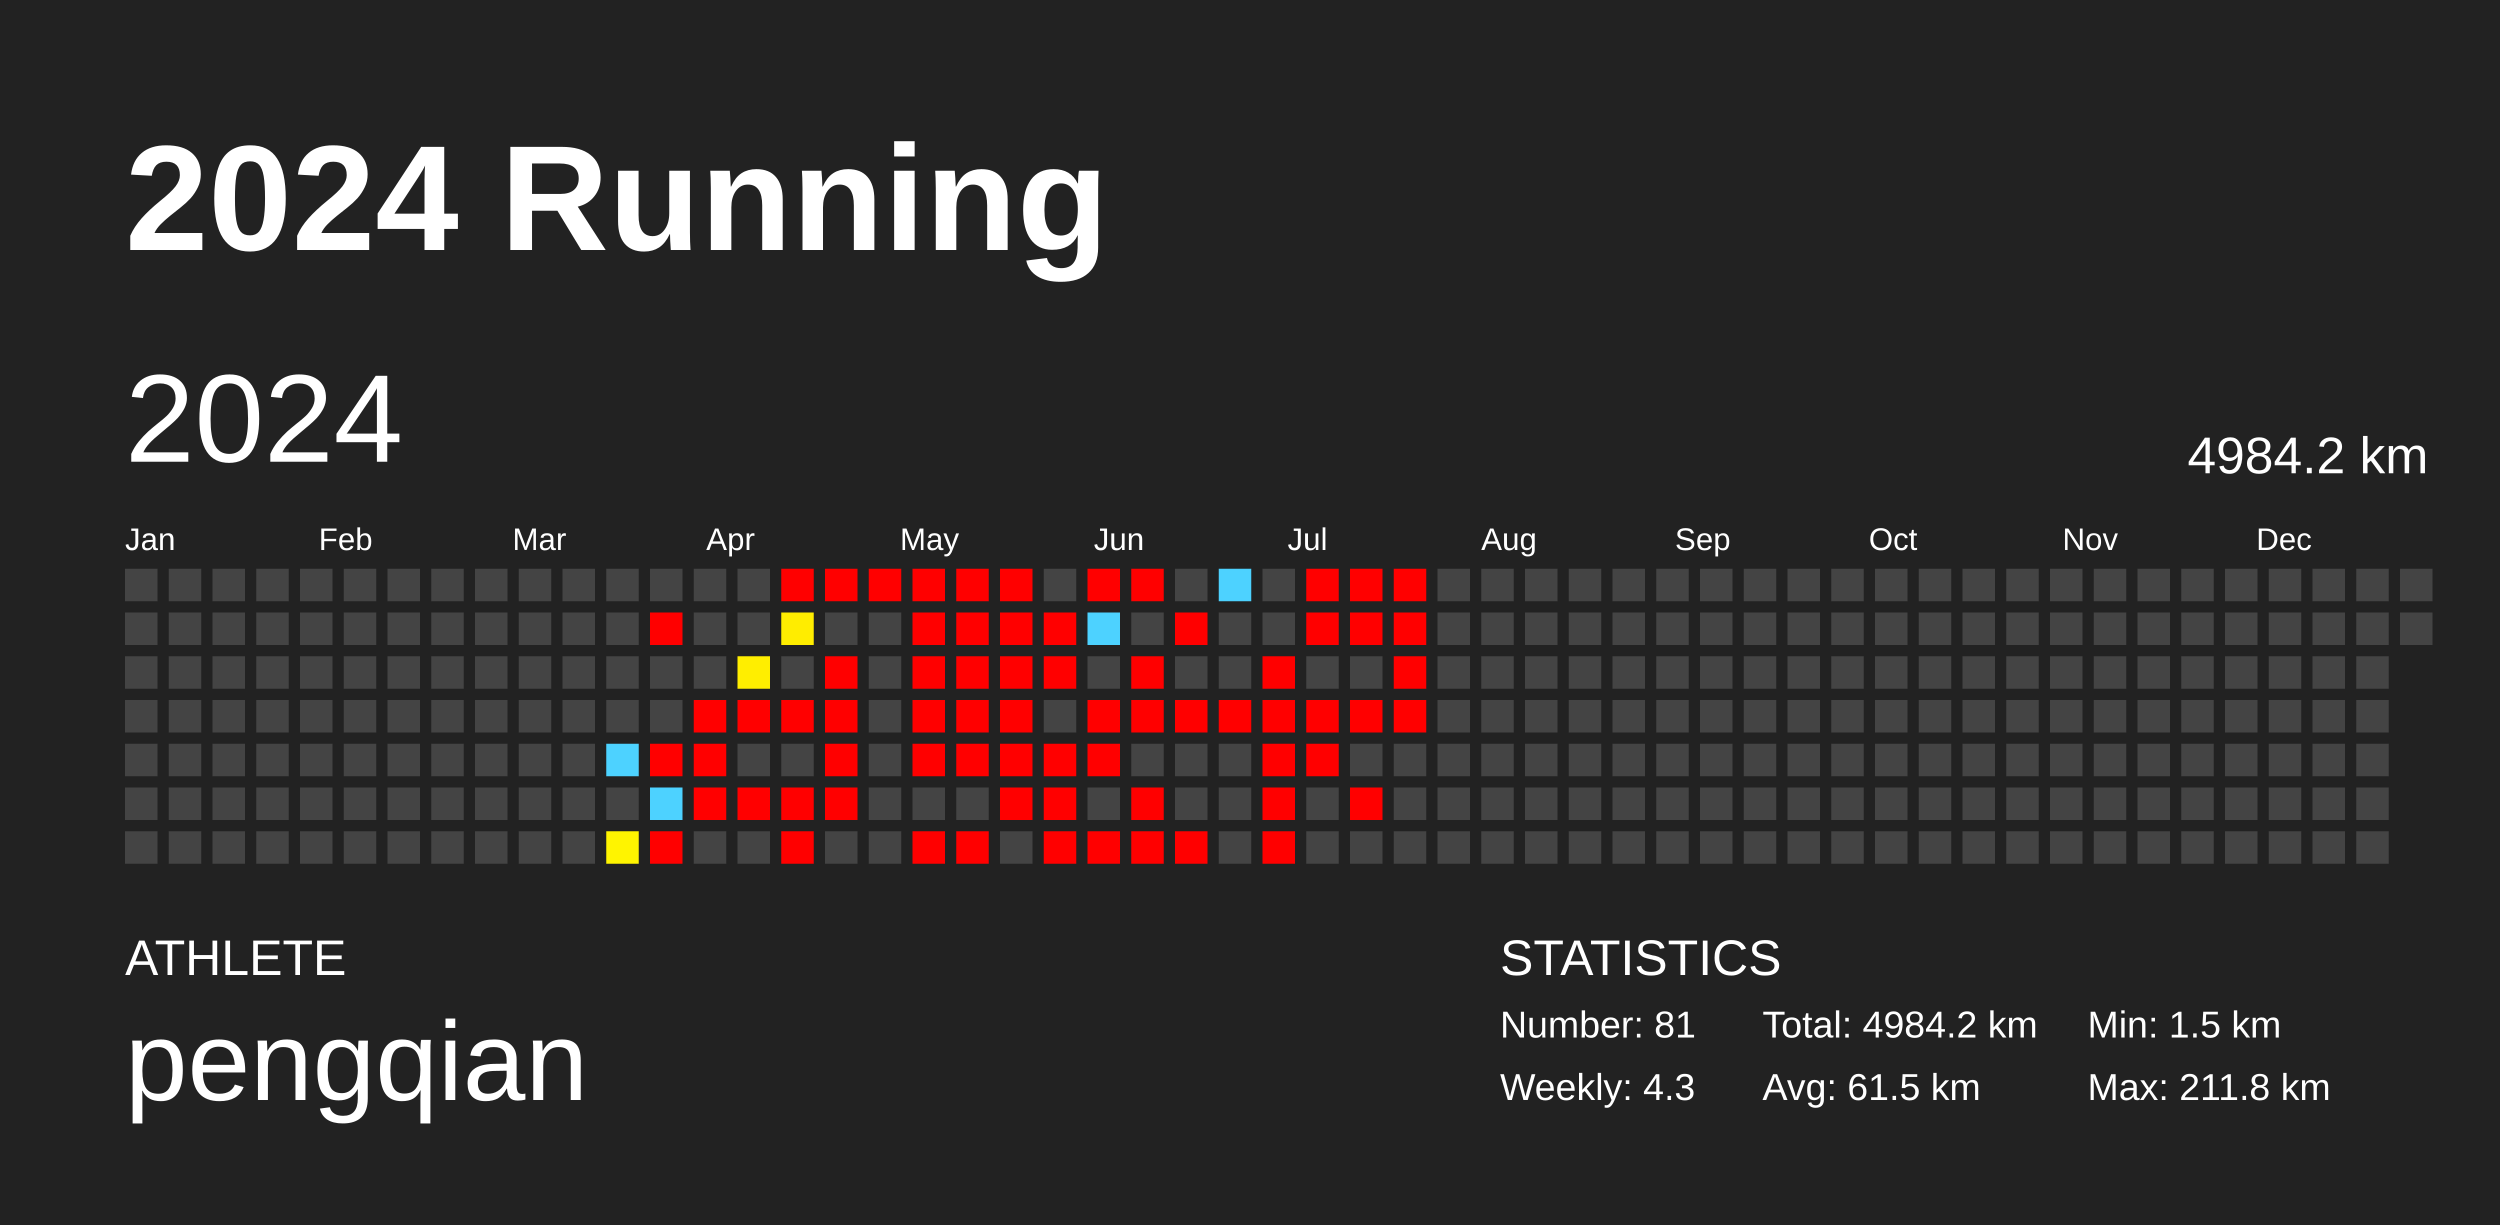
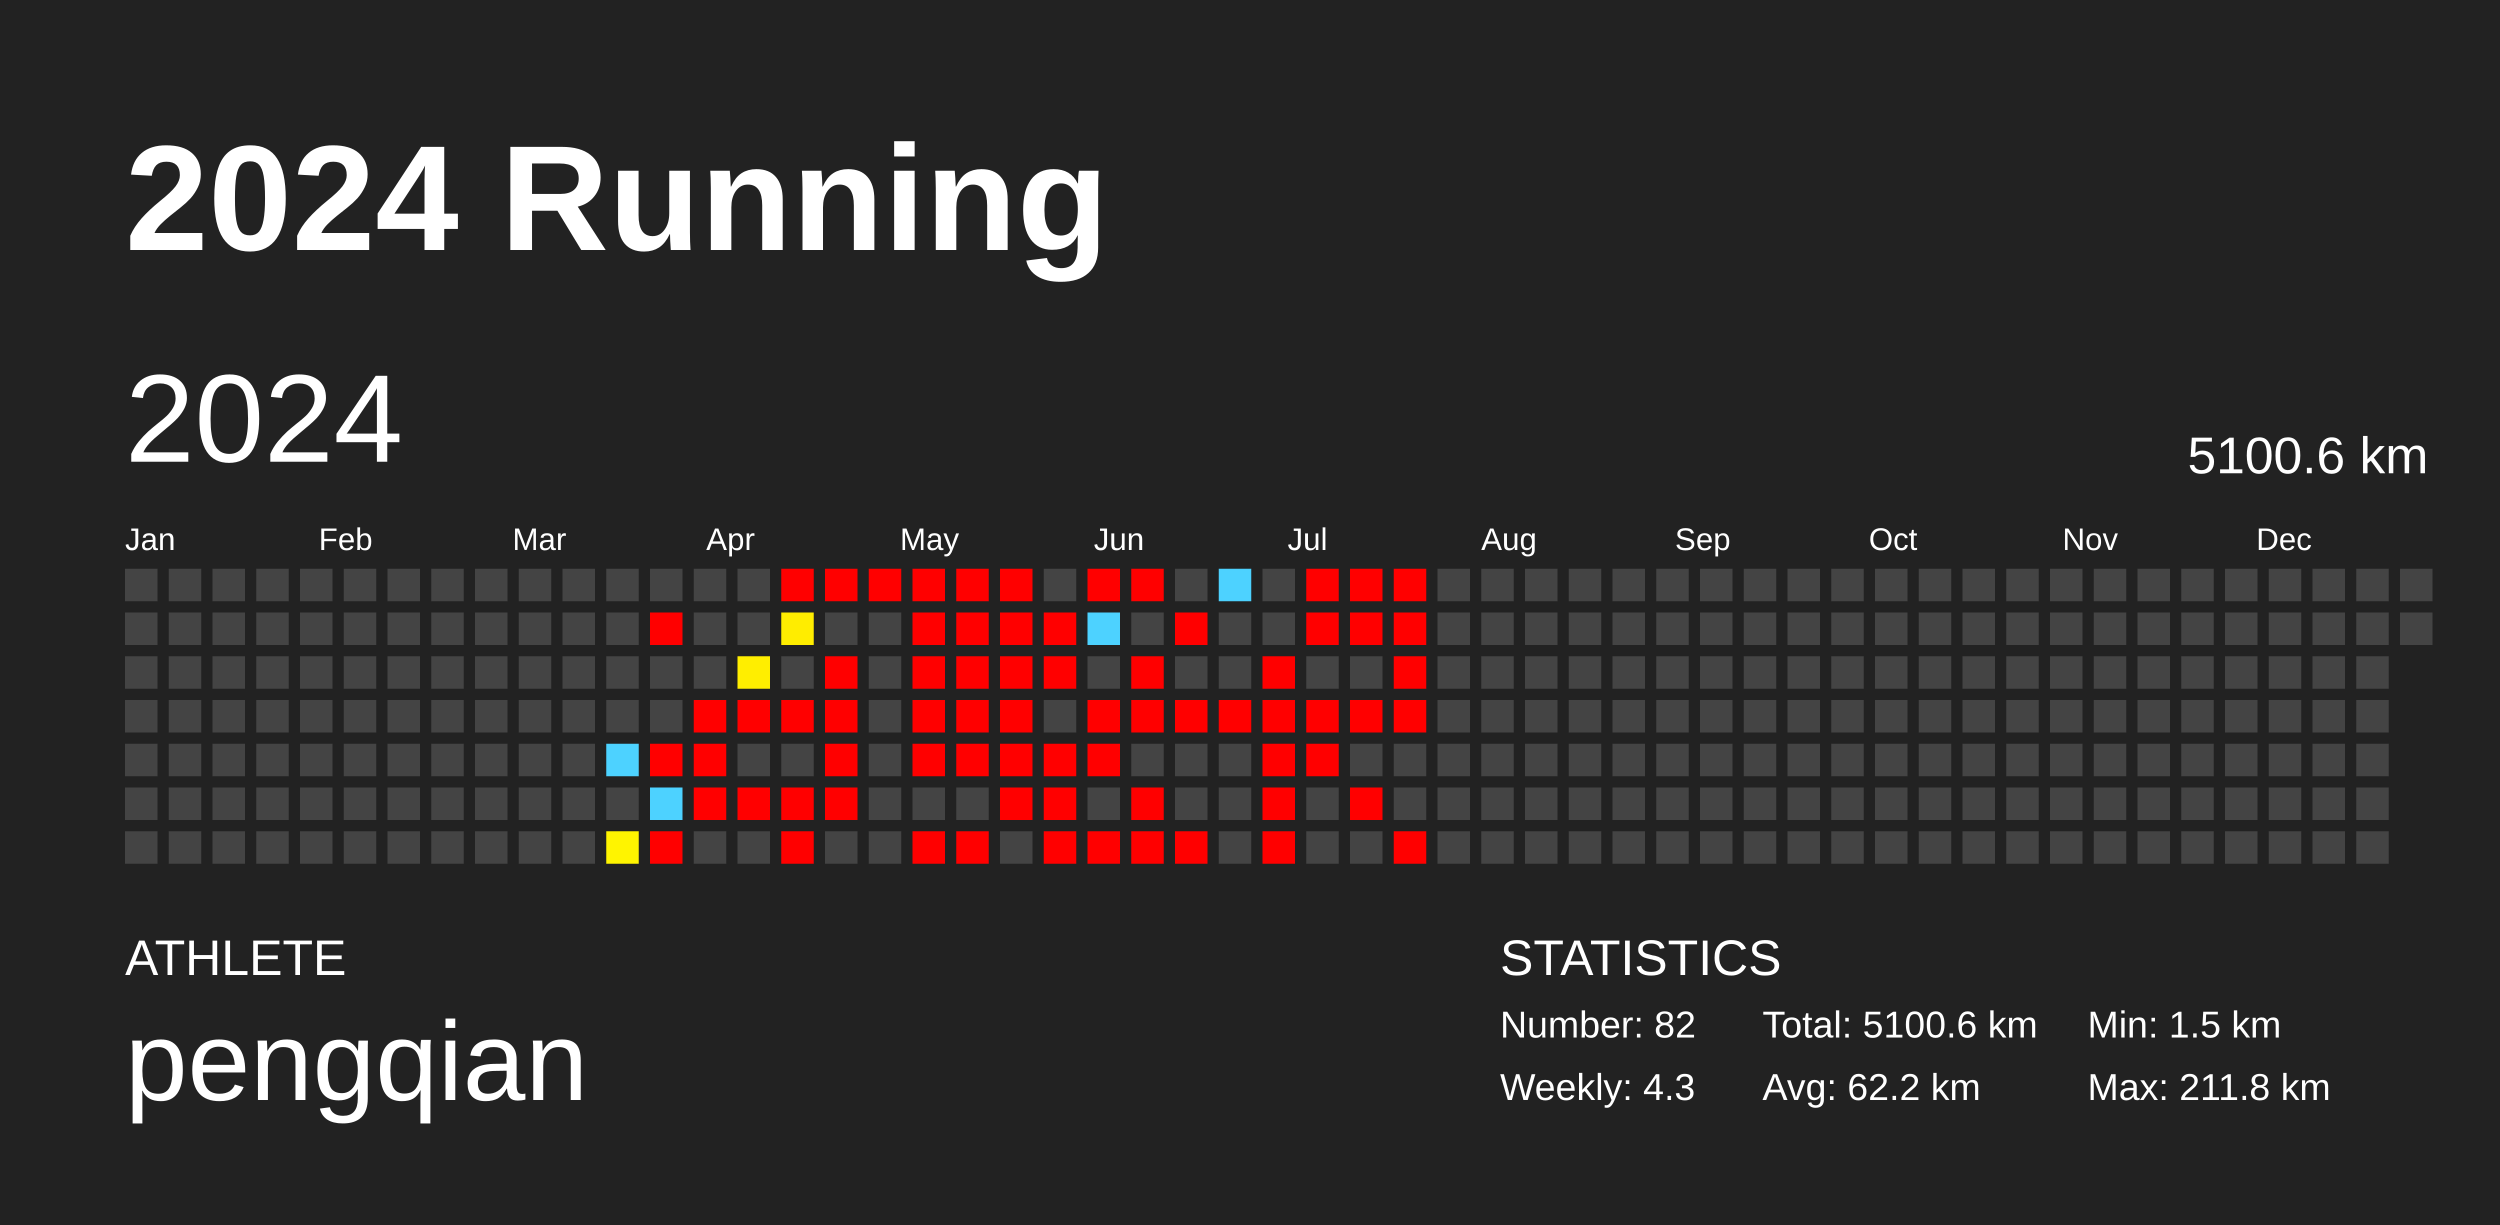
<svg xmlns="http://www.w3.org/2000/svg" baseProfile="full" height="98mm" version="1.1" viewBox="0,0,200,98" width="200mm">
  <defs />
  <rect fill="#222222" height="98" width="200" x="0" y="0" />
  <text fill="#FFFFFF" style="font-size:12px; font-family:Arial; font-weight:bold;" x="10" y="20">2024 Running</text>
  <text fill="#FFFFFF" style="font-size:4px; font-family:Arial" x="10" y="78">ATHLETE</text>
  <text fill="#FFFFFF" style="font-size:9px; font-family:Arial" x="10" y="88">pengqian</text>
  <text fill="#FFFFFF" style="font-size:4px; font-family:Arial" x="120" y="78">STATISTICS</text>
-   <text fill="#FFFFFF" style="font-size:3px; font-family:Arial" x="120" y="83">Number: 81</text>
+   <text fill="#FFFFFF" style="font-size:3px; font-family:Arial" x="120" y="83">Number: 82</text>
  <text fill="#FFFFFF" style="font-size:3px; font-family:Arial" x="120" y="88">Weekly: 4.3</text>
-   <text fill="#FFFFFF" style="font-size:3px; font-family:Arial" x="141" y="83">Total: 4984.2 km</text>
-   <text fill="#FFFFFF" style="font-size:3px; font-family:Arial" x="141" y="88">Avg: 61.5 km</text>
+   <text fill="#FFFFFF" style="font-size:3px; font-family:Arial" x="141" y="83">Total: 5100.6 km</text>
+   <text fill="#FFFFFF" style="font-size:3px; font-family:Arial" x="141" y="88">Avg: 62.2 km</text>
  <text fill="#FFFFFF" style="font-size:3px; font-family:Arial" x="167" y="83">Min: 1.5 km</text>
  <text fill="#FFFFFF" style="font-size:3px; font-family:Arial" x="167" y="88">Max: 211.8 km</text>
  <text dominant-baseline="hanging" fill="#FFFFFF" style="font-size:10.0px; font-family:Arial;" x="10" y="30">2024</text>
-   <text dominant-baseline="hanging" fill="#FFFFFF" style="font-size:4.125px; font-family:Arial;" x="175" y="35">4984.2 km</text>
+   <text dominant-baseline="hanging" fill="#FFFFFF" style="font-size:4.125px; font-family:Arial;" x="175" y="35">5100.6 km</text>
  <text fill="#FFFFFF" style="font-size:2.5px; font-family:Arial" x="10.0" y="44">Jan</text>
  <text fill="#FFFFFF" style="font-size:2.5px; font-family:Arial" x="25.5" y="44">Feb</text>
  <text fill="#FFFFFF" style="font-size:2.5px; font-family:Arial" x="41.0" y="44">Mar</text>
  <text fill="#FFFFFF" style="font-size:2.5px; font-family:Arial" x="56.5" y="44">Apr</text>
  <text fill="#FFFFFF" style="font-size:2.5px; font-family:Arial" x="72.0" y="44">May</text>
  <text fill="#FFFFFF" style="font-size:2.5px; font-family:Arial" x="87.5" y="44">Jun</text>
  <text fill="#FFFFFF" style="font-size:2.5px; font-family:Arial" x="103.0" y="44">Jul</text>
  <text fill="#FFFFFF" style="font-size:2.5px; font-family:Arial" x="118.5" y="44">Aug</text>
  <text fill="#FFFFFF" style="font-size:2.5px; font-family:Arial" x="134.0" y="44">Sep</text>
  <text fill="#FFFFFF" style="font-size:2.5px; font-family:Arial" x="149.5" y="44">Oct</text>
  <text fill="#FFFFFF" style="font-size:2.5px; font-family:Arial" x="165.0" y="44">Nov</text>
  <text fill="#FFFFFF" style="font-size:2.5px; font-family:Arial" x="180.5" y="44">Dec</text>
  <rect fill="#444444" height="2.6" width="2.6" x="10.0" y="45.5" />
  <rect fill="#444444" height="2.6" width="2.6" x="10.0" y="49.0" />
  <rect fill="#444444" height="2.6" width="2.6" x="10.0" y="52.5" />
  <rect fill="#444444" height="2.6" width="2.6" x="10.0" y="56.0" />
  <rect fill="#444444" height="2.6" width="2.6" x="10.0" y="59.5" />
  <rect fill="#444444" height="2.6" width="2.6" x="10.0" y="63.0" />
  <rect fill="#444444" height="2.6" width="2.6" x="10.0" y="66.5" />
  <rect fill="#444444" height="2.6" width="2.6" x="13.5" y="45.5" />
  <rect fill="#444444" height="2.6" width="2.6" x="13.5" y="49.0" />
  <rect fill="#444444" height="2.6" width="2.6" x="13.5" y="52.5" />
  <rect fill="#444444" height="2.6" width="2.6" x="13.5" y="56.0" />
  <rect fill="#444444" height="2.6" width="2.6" x="13.5" y="59.5" />
  <rect fill="#444444" height="2.6" width="2.6" x="13.5" y="63.0" />
  <rect fill="#444444" height="2.6" width="2.6" x="13.5" y="66.5" />
  <rect fill="#444444" height="2.6" width="2.6" x="17.0" y="45.5" />
  <rect fill="#444444" height="2.6" width="2.6" x="17.0" y="49.0" />
  <rect fill="#444444" height="2.6" width="2.6" x="17.0" y="52.5" />
  <rect fill="#444444" height="2.6" width="2.6" x="17.0" y="56.0" />
  <rect fill="#444444" height="2.6" width="2.6" x="17.0" y="59.5" />
  <rect fill="#444444" height="2.6" width="2.6" x="17.0" y="63.0" />
  <rect fill="#444444" height="2.6" width="2.6" x="17.0" y="66.5" />
  <rect fill="#444444" height="2.6" width="2.6" x="20.5" y="45.5" />
  <rect fill="#444444" height="2.6" width="2.6" x="20.5" y="49.0" />
  <rect fill="#444444" height="2.6" width="2.6" x="20.5" y="52.5" />
  <rect fill="#444444" height="2.6" width="2.6" x="20.5" y="56.0" />
  <rect fill="#444444" height="2.6" width="2.6" x="20.5" y="59.5" />
  <rect fill="#444444" height="2.6" width="2.6" x="20.5" y="63.0" />
  <rect fill="#444444" height="2.6" width="2.6" x="20.5" y="66.5" />
  <rect fill="#444444" height="2.6" width="2.6" x="24.0" y="45.5" />
  <rect fill="#444444" height="2.6" width="2.6" x="24.0" y="49.0" />
  <rect fill="#444444" height="2.6" width="2.6" x="24.0" y="52.5" />
  <rect fill="#444444" height="2.6" width="2.6" x="24.0" y="56.0" />
  <rect fill="#444444" height="2.6" width="2.6" x="24.0" y="59.5" />
  <rect fill="#444444" height="2.6" width="2.6" x="24.0" y="63.0" />
  <rect fill="#444444" height="2.6" width="2.6" x="24.0" y="66.5" />
  <rect fill="#444444" height="2.6" width="2.6" x="27.5" y="45.5" />
  <rect fill="#444444" height="2.6" width="2.6" x="27.5" y="49.0" />
  <rect fill="#444444" height="2.6" width="2.6" x="27.5" y="52.5" />
  <rect fill="#444444" height="2.6" width="2.6" x="27.5" y="56.0" />
  <rect fill="#444444" height="2.6" width="2.6" x="27.5" y="59.5" />
  <rect fill="#444444" height="2.6" width="2.6" x="27.5" y="63.0" />
  <rect fill="#444444" height="2.6" width="2.6" x="27.5" y="66.5" />
  <rect fill="#444444" height="2.6" width="2.6" x="31.0" y="45.5" />
  <rect fill="#444444" height="2.6" width="2.6" x="31.0" y="49.0" />
  <rect fill="#444444" height="2.6" width="2.6" x="31.0" y="52.5" />
  <rect fill="#444444" height="2.6" width="2.6" x="31.0" y="56.0" />
  <rect fill="#444444" height="2.6" width="2.6" x="31.0" y="59.5" />
  <rect fill="#444444" height="2.6" width="2.6" x="31.0" y="63.0" />
  <rect fill="#444444" height="2.6" width="2.6" x="31.0" y="66.5" />
  <rect fill="#444444" height="2.6" width="2.6" x="34.5" y="45.5" />
  <rect fill="#444444" height="2.6" width="2.6" x="34.5" y="49.0" />
  <rect fill="#444444" height="2.6" width="2.6" x="34.5" y="52.5" />
  <rect fill="#444444" height="2.6" width="2.6" x="34.5" y="56.0" />
  <rect fill="#444444" height="2.6" width="2.6" x="34.5" y="59.5" />
  <rect fill="#444444" height="2.6" width="2.6" x="34.5" y="63.0" />
  <rect fill="#444444" height="2.6" width="2.6" x="34.5" y="66.5" />
  <rect fill="#444444" height="2.6" width="2.6" x="38.0" y="45.5" />
  <rect fill="#444444" height="2.6" width="2.6" x="38.0" y="49.0" />
  <rect fill="#444444" height="2.6" width="2.6" x="38.0" y="52.5" />
  <rect fill="#444444" height="2.6" width="2.6" x="38.0" y="56.0" />
  <rect fill="#444444" height="2.6" width="2.6" x="38.0" y="59.5" />
  <rect fill="#444444" height="2.6" width="2.6" x="38.0" y="63.0" />
  <rect fill="#444444" height="2.6" width="2.6" x="38.0" y="66.5" />
  <rect fill="#444444" height="2.6" width="2.6" x="41.5" y="45.5" />
  <rect fill="#444444" height="2.6" width="2.6" x="41.5" y="49.0" />
  <rect fill="#444444" height="2.6" width="2.6" x="41.5" y="52.5" />
  <rect fill="#444444" height="2.6" width="2.6" x="41.5" y="56.0" />
  <rect fill="#444444" height="2.6" width="2.6" x="41.5" y="59.5" />
  <rect fill="#444444" height="2.6" width="2.6" x="41.5" y="63.0" />
  <rect fill="#444444" height="2.6" width="2.6" x="41.5" y="66.5" />
  <rect fill="#444444" height="2.6" width="2.6" x="45.0" y="45.5" />
  <rect fill="#444444" height="2.6" width="2.6" x="45.0" y="49.0" />
  <rect fill="#444444" height="2.6" width="2.6" x="45.0" y="52.5" />
  <rect fill="#444444" height="2.6" width="2.6" x="45.0" y="56.0" />
  <rect fill="#444444" height="2.6" width="2.6" x="45.0" y="59.5" />
  <rect fill="#444444" height="2.6" width="2.6" x="45.0" y="63.0" />
  <rect fill="#444444" height="2.6" width="2.6" x="45.0" y="66.5" />
  <rect fill="#444444" height="2.6" width="2.6" x="48.5" y="45.5" />
  <rect fill="#444444" height="2.6" width="2.6" x="48.5" y="49.0" />
  <rect fill="#444444" height="2.6" width="2.6" x="48.5" y="52.5" />
  <rect fill="#444444" height="2.6" width="2.6" x="48.5" y="56.0" />
  <rect fill="#4dd2ff" height="2.6" width="2.6" x="48.5" y="59.5" />
  <rect fill="#444444" height="2.6" width="2.6" x="48.5" y="63.0" />
  <rect fill="#fff400" height="2.6" width="2.6" x="48.5" y="66.5" />
  <rect fill="#444444" height="2.6" width="2.6" x="52.0" y="45.5" />
  <rect fill="red" height="2.6" width="2.6" x="52.0" y="49.0" />
  <rect fill="#444444" height="2.6" width="2.6" x="52.0" y="52.5" />
  <rect fill="#444444" height="2.6" width="2.6" x="52.0" y="56.0" />
  <rect fill="red" height="2.6" width="2.6" x="52.0" y="59.5" />
  <rect fill="#4dd2ff" height="2.6" width="2.6" x="52.0" y="63.0" />
  <rect fill="red" height="2.6" width="2.6" x="52.0" y="66.5" />
  <rect fill="#444444" height="2.6" width="2.6" x="55.5" y="45.5" />
  <rect fill="#444444" height="2.6" width="2.6" x="55.5" y="49.0" />
  <rect fill="#444444" height="2.6" width="2.6" x="55.5" y="52.5" />
  <rect fill="red" height="2.6" width="2.6" x="55.5" y="56.0" />
  <rect fill="red" height="2.6" width="2.6" x="55.5" y="59.5" />
  <rect fill="red" height="2.6" width="2.6" x="55.5" y="63.0" />
  <rect fill="#444444" height="2.6" width="2.6" x="55.5" y="66.5" />
  <rect fill="#444444" height="2.6" width="2.6" x="59.0" y="45.5" />
  <rect fill="#444444" height="2.6" width="2.6" x="59.0" y="49.0" />
  <rect fill="#ffee00" height="2.6" width="2.6" x="59.0" y="52.5" />
  <rect fill="red" height="2.6" width="2.6" x="59.0" y="56.0" />
  <rect fill="#444444" height="2.6" width="2.6" x="59.0" y="59.5" />
  <rect fill="red" height="2.6" width="2.6" x="59.0" y="63.0" />
  <rect fill="#444444" height="2.6" width="2.6" x="59.0" y="66.5" />
  <rect fill="red" height="2.6" width="2.6" x="62.5" y="45.5" />
  <rect fill="#ffed00" height="2.6" width="2.6" x="62.5" y="49.0" />
  <rect fill="#444444" height="2.6" width="2.6" x="62.5" y="52.5" />
  <rect fill="red" height="2.6" width="2.6" x="62.5" y="56.0" />
  <rect fill="#444444" height="2.6" width="2.6" x="62.5" y="59.5" />
  <rect fill="red" height="2.6" width="2.6" x="62.5" y="63.0" />
  <rect fill="red" height="2.6" width="2.6" x="62.5" y="66.5" />
  <rect fill="red" height="2.6" width="2.6" x="66.0" y="45.5" />
  <rect fill="#444444" height="2.6" width="2.6" x="66.0" y="49.0" />
  <rect fill="red" height="2.6" width="2.6" x="66.0" y="52.5" />
  <rect fill="red" height="2.6" width="2.6" x="66.0" y="56.0" />
  <rect fill="red" height="2.6" width="2.6" x="66.0" y="59.5" />
  <rect fill="red" height="2.6" width="2.6" x="66.0" y="63.0" />
  <rect fill="#444444" height="2.6" width="2.6" x="66.0" y="66.5" />
  <rect fill="red" height="2.6" width="2.6" x="69.5" y="45.5" />
  <rect fill="#444444" height="2.6" width="2.6" x="69.5" y="49.0" />
  <rect fill="#444444" height="2.6" width="2.6" x="69.5" y="52.5" />
  <rect fill="#444444" height="2.6" width="2.6" x="69.5" y="56.0" />
  <rect fill="#444444" height="2.6" width="2.6" x="69.5" y="59.5" />
  <rect fill="#444444" height="2.6" width="2.6" x="69.5" y="63.0" />
  <rect fill="#444444" height="2.6" width="2.6" x="69.5" y="66.5" />
  <rect fill="red" height="2.6" width="2.6" x="73.0" y="45.5" />
  <rect fill="red" height="2.6" width="2.6" x="73.0" y="49.0" />
  <rect fill="red" height="2.6" width="2.6" x="73.0" y="52.5" />
  <rect fill="red" height="2.6" width="2.6" x="73.0" y="56.0" />
  <rect fill="red" height="2.6" width="2.6" x="73.0" y="59.5" />
  <rect fill="#444444" height="2.6" width="2.6" x="73.0" y="63.0" />
  <rect fill="red" height="2.6" width="2.6" x="73.0" y="66.5" />
  <rect fill="red" height="2.6" width="2.6" x="76.5" y="45.5" />
  <rect fill="red" height="2.6" width="2.6" x="76.5" y="49.0" />
  <rect fill="red" height="2.6" width="2.6" x="76.5" y="52.5" />
  <rect fill="red" height="2.6" width="2.6" x="76.5" y="56.0" />
  <rect fill="red" height="2.6" width="2.6" x="76.5" y="59.5" />
  <rect fill="#444444" height="2.6" width="2.6" x="76.5" y="63.0" />
  <rect fill="red" height="2.6" width="2.6" x="76.5" y="66.5" />
  <rect fill="red" height="2.6" width="2.6" x="80.0" y="45.5" />
  <rect fill="red" height="2.6" width="2.6" x="80.0" y="49.0" />
  <rect fill="red" height="2.6" width="2.6" x="80.0" y="52.5" />
  <rect fill="red" height="2.6" width="2.6" x="80.0" y="56.0" />
  <rect fill="red" height="2.6" width="2.6" x="80.0" y="59.5" />
  <rect fill="red" height="2.6" width="2.6" x="80.0" y="63.0" />
  <rect fill="#444444" height="2.6" width="2.6" x="80.0" y="66.5" />
  <rect fill="#444444" height="2.6" width="2.6" x="83.5" y="45.5" />
  <rect fill="red" height="2.6" width="2.6" x="83.5" y="49.0" />
  <rect fill="red" height="2.6" width="2.6" x="83.5" y="52.5" />
  <rect fill="#444444" height="2.6" width="2.6" x="83.5" y="56.0" />
  <rect fill="red" height="2.6" width="2.6" x="83.5" y="59.5" />
  <rect fill="red" height="2.6" width="2.6" x="83.5" y="63.0" />
  <rect fill="red" height="2.6" width="2.6" x="83.5" y="66.5" />
  <rect fill="red" height="2.6" width="2.6" x="87.0" y="45.5" />
  <rect fill="#4dd2ff" height="2.6" width="2.6" x="87.0" y="49.0" />
  <rect fill="#444444" height="2.6" width="2.6" x="87.0" y="52.5" />
  <rect fill="red" height="2.6" width="2.6" x="87.0" y="56.0" />
  <rect fill="red" height="2.6" width="2.6" x="87.0" y="59.5" />
  <rect fill="#444444" height="2.6" width="2.6" x="87.0" y="63.0" />
  <rect fill="red" height="2.6" width="2.6" x="87.0" y="66.5" />
  <rect fill="red" height="2.6" width="2.6" x="90.5" y="45.5" />
  <rect fill="#444444" height="2.6" width="2.6" x="90.5" y="49.0" />
  <rect fill="red" height="2.6" width="2.6" x="90.5" y="52.5" />
  <rect fill="red" height="2.6" width="2.6" x="90.5" y="56.0" />
  <rect fill="#444444" height="2.6" width="2.6" x="90.5" y="59.5" />
  <rect fill="red" height="2.6" width="2.6" x="90.5" y="63.0" />
  <rect fill="red" height="2.6" width="2.6" x="90.5" y="66.5" />
  <rect fill="#444444" height="2.6" width="2.6" x="94.0" y="45.5" />
  <rect fill="red" height="2.6" width="2.6" x="94.0" y="49.0" />
  <rect fill="#444444" height="2.6" width="2.6" x="94.0" y="52.5" />
  <rect fill="red" height="2.6" width="2.6" x="94.0" y="56.0" />
  <rect fill="#444444" height="2.6" width="2.6" x="94.0" y="59.5" />
  <rect fill="#444444" height="2.6" width="2.6" x="94.0" y="63.0" />
  <rect fill="red" height="2.6" width="2.6" x="94.0" y="66.5" />
  <rect fill="#4dd2ff" height="2.6" width="2.6" x="97.5" y="45.5" />
  <rect fill="#444444" height="2.6" width="2.6" x="97.5" y="49.0" />
  <rect fill="#444444" height="2.6" width="2.6" x="97.5" y="52.5" />
  <rect fill="red" height="2.6" width="2.6" x="97.5" y="56.0" />
  <rect fill="#444444" height="2.6" width="2.6" x="97.5" y="59.5" />
  <rect fill="#444444" height="2.6" width="2.6" x="97.5" y="63.0" />
  <rect fill="#444444" height="2.6" width="2.6" x="97.5" y="66.5" />
  <rect fill="#444444" height="2.6" width="2.6" x="101.0" y="45.5" />
  <rect fill="#444444" height="2.6" width="2.6" x="101.0" y="49.0" />
  <rect fill="red" height="2.6" width="2.6" x="101.0" y="52.5" />
  <rect fill="red" height="2.6" width="2.6" x="101.0" y="56.0" />
  <rect fill="red" height="2.6" width="2.6" x="101.0" y="59.5" />
  <rect fill="red" height="2.6" width="2.6" x="101.0" y="63.0" />
  <rect fill="red" height="2.6" width="2.6" x="101.0" y="66.5" />
  <rect fill="red" height="2.6" width="2.6" x="104.5" y="45.5" />
  <rect fill="red" height="2.6" width="2.6" x="104.5" y="49.0" />
  <rect fill="#444444" height="2.6" width="2.6" x="104.5" y="52.5" />
  <rect fill="red" height="2.6" width="2.6" x="104.5" y="56.0" />
  <rect fill="red" height="2.6" width="2.6" x="104.5" y="59.5" />
  <rect fill="#444444" height="2.6" width="2.6" x="104.5" y="63.0" />
  <rect fill="#444444" height="2.6" width="2.6" x="104.5" y="66.5" />
  <rect fill="red" height="2.6" width="2.6" x="108.0" y="45.5" />
  <rect fill="red" height="2.6" width="2.6" x="108.0" y="49.0" />
  <rect fill="#444444" height="2.6" width="2.6" x="108.0" y="52.5" />
  <rect fill="red" height="2.6" width="2.6" x="108.0" y="56.0" />
  <rect fill="#444444" height="2.6" width="2.6" x="108.0" y="59.5" />
  <rect fill="red" height="2.6" width="2.6" x="108.0" y="63.0" />
  <rect fill="#444444" height="2.6" width="2.6" x="108.0" y="66.5" />
  <rect fill="red" height="2.6" width="2.6" x="111.5" y="45.5" />
  <rect fill="red" height="2.6" width="2.6" x="111.5" y="49.0" />
  <rect fill="red" height="2.6" width="2.6" x="111.5" y="52.5" />
  <rect fill="red" height="2.6" width="2.6" x="111.5" y="56.0" />
  <rect fill="#444444" height="2.6" width="2.6" x="111.5" y="59.5" />
  <rect fill="#444444" height="2.6" width="2.6" x="111.5" y="63.0" />
-   <rect fill="#444444" height="2.6" width="2.6" x="111.5" y="66.5" />
+   <rect fill="red" height="2.6" width="2.6" x="111.5" y="66.5" />
  <rect fill="#444444" height="2.6" width="2.6" x="115.0" y="45.5" />
  <rect fill="#444444" height="2.6" width="2.6" x="115.0" y="49.0" />
  <rect fill="#444444" height="2.6" width="2.6" x="115.0" y="52.5" />
  <rect fill="#444444" height="2.6" width="2.6" x="115.0" y="56.0" />
  <rect fill="#444444" height="2.6" width="2.6" x="115.0" y="59.5" />
  <rect fill="#444444" height="2.6" width="2.6" x="115.0" y="63.0" />
  <rect fill="#444444" height="2.6" width="2.6" x="115.0" y="66.5" />
  <rect fill="#444444" height="2.6" width="2.6" x="118.5" y="45.5" />
  <rect fill="#444444" height="2.6" width="2.6" x="118.5" y="49.0" />
  <rect fill="#444444" height="2.6" width="2.6" x="118.5" y="52.5" />
  <rect fill="#444444" height="2.6" width="2.6" x="118.5" y="56.0" />
  <rect fill="#444444" height="2.6" width="2.6" x="118.5" y="59.5" />
  <rect fill="#444444" height="2.6" width="2.6" x="118.5" y="63.0" />
  <rect fill="#444444" height="2.6" width="2.6" x="118.5" y="66.5" />
  <rect fill="#444444" height="2.6" width="2.6" x="122.0" y="45.5" />
  <rect fill="#444444" height="2.6" width="2.6" x="122.0" y="49.0" />
  <rect fill="#444444" height="2.6" width="2.6" x="122.0" y="52.5" />
  <rect fill="#444444" height="2.6" width="2.6" x="122.0" y="56.0" />
  <rect fill="#444444" height="2.6" width="2.6" x="122.0" y="59.5" />
  <rect fill="#444444" height="2.6" width="2.6" x="122.0" y="63.0" />
  <rect fill="#444444" height="2.6" width="2.6" x="122.0" y="66.5" />
  <rect fill="#444444" height="2.6" width="2.6" x="125.5" y="45.5" />
  <rect fill="#444444" height="2.6" width="2.6" x="125.5" y="49.0" />
  <rect fill="#444444" height="2.6" width="2.6" x="125.5" y="52.5" />
  <rect fill="#444444" height="2.6" width="2.6" x="125.5" y="56.0" />
  <rect fill="#444444" height="2.6" width="2.6" x="125.5" y="59.5" />
  <rect fill="#444444" height="2.6" width="2.6" x="125.5" y="63.0" />
  <rect fill="#444444" height="2.6" width="2.6" x="125.5" y="66.5" />
  <rect fill="#444444" height="2.6" width="2.6" x="129.0" y="45.5" />
  <rect fill="#444444" height="2.6" width="2.6" x="129.0" y="49.0" />
  <rect fill="#444444" height="2.6" width="2.6" x="129.0" y="52.5" />
  <rect fill="#444444" height="2.6" width="2.6" x="129.0" y="56.0" />
  <rect fill="#444444" height="2.6" width="2.6" x="129.0" y="59.5" />
  <rect fill="#444444" height="2.6" width="2.6" x="129.0" y="63.0" />
  <rect fill="#444444" height="2.6" width="2.6" x="129.0" y="66.5" />
  <rect fill="#444444" height="2.6" width="2.6" x="132.5" y="45.5" />
  <rect fill="#444444" height="2.6" width="2.6" x="132.5" y="49.0" />
  <rect fill="#444444" height="2.6" width="2.6" x="132.5" y="52.5" />
  <rect fill="#444444" height="2.6" width="2.6" x="132.5" y="56.0" />
  <rect fill="#444444" height="2.6" width="2.6" x="132.5" y="59.5" />
  <rect fill="#444444" height="2.6" width="2.6" x="132.5" y="63.0" />
  <rect fill="#444444" height="2.6" width="2.6" x="132.5" y="66.5" />
  <rect fill="#444444" height="2.6" width="2.6" x="136.0" y="45.5" />
  <rect fill="#444444" height="2.6" width="2.6" x="136.0" y="49.0" />
  <rect fill="#444444" height="2.6" width="2.6" x="136.0" y="52.5" />
  <rect fill="#444444" height="2.6" width="2.6" x="136.0" y="56.0" />
  <rect fill="#444444" height="2.6" width="2.6" x="136.0" y="59.5" />
  <rect fill="#444444" height="2.6" width="2.6" x="136.0" y="63.0" />
  <rect fill="#444444" height="2.6" width="2.6" x="136.0" y="66.5" />
  <rect fill="#444444" height="2.6" width="2.6" x="139.5" y="45.5" />
  <rect fill="#444444" height="2.6" width="2.6" x="139.5" y="49.0" />
  <rect fill="#444444" height="2.6" width="2.6" x="139.5" y="52.5" />
  <rect fill="#444444" height="2.6" width="2.6" x="139.5" y="56.0" />
  <rect fill="#444444" height="2.6" width="2.6" x="139.5" y="59.5" />
  <rect fill="#444444" height="2.6" width="2.6" x="139.5" y="63.0" />
  <rect fill="#444444" height="2.6" width="2.6" x="139.5" y="66.5" />
  <rect fill="#444444" height="2.6" width="2.6" x="143.0" y="45.5" />
  <rect fill="#444444" height="2.6" width="2.6" x="143.0" y="49.0" />
  <rect fill="#444444" height="2.6" width="2.6" x="143.0" y="52.5" />
  <rect fill="#444444" height="2.6" width="2.6" x="143.0" y="56.0" />
  <rect fill="#444444" height="2.6" width="2.6" x="143.0" y="59.5" />
  <rect fill="#444444" height="2.6" width="2.6" x="143.0" y="63.0" />
  <rect fill="#444444" height="2.6" width="2.6" x="143.0" y="66.5" />
  <rect fill="#444444" height="2.6" width="2.6" x="146.5" y="45.5" />
  <rect fill="#444444" height="2.6" width="2.6" x="146.5" y="49.0" />
  <rect fill="#444444" height="2.6" width="2.6" x="146.5" y="52.5" />
  <rect fill="#444444" height="2.6" width="2.6" x="146.5" y="56.0" />
  <rect fill="#444444" height="2.6" width="2.6" x="146.5" y="59.5" />
  <rect fill="#444444" height="2.6" width="2.6" x="146.5" y="63.0" />
  <rect fill="#444444" height="2.6" width="2.6" x="146.5" y="66.5" />
  <rect fill="#444444" height="2.6" width="2.6" x="150.0" y="45.5" />
  <rect fill="#444444" height="2.6" width="2.6" x="150.0" y="49.0" />
  <rect fill="#444444" height="2.6" width="2.6" x="150.0" y="52.5" />
  <rect fill="#444444" height="2.6" width="2.6" x="150.0" y="56.0" />
  <rect fill="#444444" height="2.6" width="2.6" x="150.0" y="59.5" />
  <rect fill="#444444" height="2.6" width="2.6" x="150.0" y="63.0" />
  <rect fill="#444444" height="2.6" width="2.6" x="150.0" y="66.5" />
  <rect fill="#444444" height="2.6" width="2.6" x="153.5" y="45.5" />
  <rect fill="#444444" height="2.6" width="2.6" x="153.5" y="49.0" />
  <rect fill="#444444" height="2.6" width="2.6" x="153.5" y="52.5" />
  <rect fill="#444444" height="2.6" width="2.6" x="153.5" y="56.0" />
  <rect fill="#444444" height="2.6" width="2.6" x="153.5" y="59.5" />
  <rect fill="#444444" height="2.6" width="2.6" x="153.5" y="63.0" />
  <rect fill="#444444" height="2.6" width="2.6" x="153.5" y="66.5" />
  <rect fill="#444444" height="2.6" width="2.6" x="157.0" y="45.5" />
  <rect fill="#444444" height="2.6" width="2.6" x="157.0" y="49.0" />
  <rect fill="#444444" height="2.6" width="2.6" x="157.0" y="52.5" />
  <rect fill="#444444" height="2.6" width="2.6" x="157.0" y="56.0" />
  <rect fill="#444444" height="2.6" width="2.6" x="157.0" y="59.5" />
  <rect fill="#444444" height="2.6" width="2.6" x="157.0" y="63.0" />
  <rect fill="#444444" height="2.6" width="2.6" x="157.0" y="66.5" />
  <rect fill="#444444" height="2.6" width="2.6" x="160.5" y="45.5" />
  <rect fill="#444444" height="2.6" width="2.6" x="160.5" y="49.0" />
  <rect fill="#444444" height="2.6" width="2.6" x="160.5" y="52.5" />
  <rect fill="#444444" height="2.6" width="2.6" x="160.5" y="56.0" />
  <rect fill="#444444" height="2.6" width="2.6" x="160.5" y="59.5" />
  <rect fill="#444444" height="2.6" width="2.6" x="160.5" y="63.0" />
  <rect fill="#444444" height="2.6" width="2.6" x="160.5" y="66.5" />
  <rect fill="#444444" height="2.6" width="2.6" x="164.0" y="45.5" />
  <rect fill="#444444" height="2.6" width="2.6" x="164.0" y="49.0" />
  <rect fill="#444444" height="2.6" width="2.6" x="164.0" y="52.5" />
  <rect fill="#444444" height="2.6" width="2.6" x="164.0" y="56.0" />
  <rect fill="#444444" height="2.6" width="2.6" x="164.0" y="59.5" />
  <rect fill="#444444" height="2.6" width="2.6" x="164.0" y="63.0" />
  <rect fill="#444444" height="2.6" width="2.6" x="164.0" y="66.5" />
  <rect fill="#444444" height="2.6" width="2.6" x="167.5" y="45.5" />
  <rect fill="#444444" height="2.6" width="2.6" x="167.5" y="49.0" />
  <rect fill="#444444" height="2.6" width="2.6" x="167.5" y="52.5" />
  <rect fill="#444444" height="2.6" width="2.6" x="167.5" y="56.0" />
  <rect fill="#444444" height="2.6" width="2.6" x="167.5" y="59.5" />
  <rect fill="#444444" height="2.6" width="2.6" x="167.5" y="63.0" />
  <rect fill="#444444" height="2.6" width="2.6" x="167.5" y="66.5" />
  <rect fill="#444444" height="2.6" width="2.6" x="171.0" y="45.5" />
  <rect fill="#444444" height="2.6" width="2.6" x="171.0" y="49.0" />
  <rect fill="#444444" height="2.6" width="2.6" x="171.0" y="52.5" />
  <rect fill="#444444" height="2.6" width="2.6" x="171.0" y="56.0" />
  <rect fill="#444444" height="2.6" width="2.6" x="171.0" y="59.5" />
  <rect fill="#444444" height="2.6" width="2.6" x="171.0" y="63.0" />
  <rect fill="#444444" height="2.6" width="2.6" x="171.0" y="66.5" />
  <rect fill="#444444" height="2.6" width="2.6" x="174.5" y="45.5" />
  <rect fill="#444444" height="2.6" width="2.6" x="174.5" y="49.0" />
  <rect fill="#444444" height="2.6" width="2.6" x="174.5" y="52.5" />
  <rect fill="#444444" height="2.6" width="2.6" x="174.5" y="56.0" />
  <rect fill="#444444" height="2.6" width="2.6" x="174.5" y="59.5" />
  <rect fill="#444444" height="2.6" width="2.6" x="174.5" y="63.0" />
  <rect fill="#444444" height="2.6" width="2.6" x="174.5" y="66.5" />
  <rect fill="#444444" height="2.6" width="2.6" x="178.0" y="45.5" />
  <rect fill="#444444" height="2.6" width="2.6" x="178.0" y="49.0" />
  <rect fill="#444444" height="2.6" width="2.6" x="178.0" y="52.5" />
  <rect fill="#444444" height="2.6" width="2.6" x="178.0" y="56.0" />
  <rect fill="#444444" height="2.6" width="2.6" x="178.0" y="59.5" />
  <rect fill="#444444" height="2.6" width="2.6" x="178.0" y="63.0" />
  <rect fill="#444444" height="2.6" width="2.6" x="178.0" y="66.5" />
  <rect fill="#444444" height="2.6" width="2.6" x="181.5" y="45.5" />
  <rect fill="#444444" height="2.6" width="2.6" x="181.5" y="49.0" />
  <rect fill="#444444" height="2.6" width="2.6" x="181.5" y="52.5" />
  <rect fill="#444444" height="2.6" width="2.6" x="181.5" y="56.0" />
  <rect fill="#444444" height="2.6" width="2.6" x="181.5" y="59.5" />
  <rect fill="#444444" height="2.6" width="2.6" x="181.5" y="63.0" />
  <rect fill="#444444" height="2.6" width="2.6" x="181.5" y="66.5" />
  <rect fill="#444444" height="2.6" width="2.6" x="185.0" y="45.5" />
  <rect fill="#444444" height="2.6" width="2.6" x="185.0" y="49.0" />
  <rect fill="#444444" height="2.6" width="2.6" x="185.0" y="52.5" />
  <rect fill="#444444" height="2.6" width="2.6" x="185.0" y="56.0" />
  <rect fill="#444444" height="2.6" width="2.6" x="185.0" y="59.5" />
  <rect fill="#444444" height="2.6" width="2.6" x="185.0" y="63.0" />
  <rect fill="#444444" height="2.6" width="2.6" x="185.0" y="66.5" />
  <rect fill="#444444" height="2.6" width="2.6" x="188.5" y="45.5" />
  <rect fill="#444444" height="2.6" width="2.6" x="188.5" y="49.0" />
  <rect fill="#444444" height="2.6" width="2.6" x="188.5" y="52.5" />
  <rect fill="#444444" height="2.6" width="2.6" x="188.5" y="56.0" />
  <rect fill="#444444" height="2.6" width="2.6" x="188.5" y="59.5" />
  <rect fill="#444444" height="2.6" width="2.6" x="188.5" y="63.0" />
  <rect fill="#444444" height="2.6" width="2.6" x="188.5" y="66.5" />
  <rect fill="#444444" height="2.6" width="2.6" x="192.0" y="45.5" />
  <rect fill="#444444" height="2.6" width="2.6" x="192.0" y="49.0" />
</svg>
